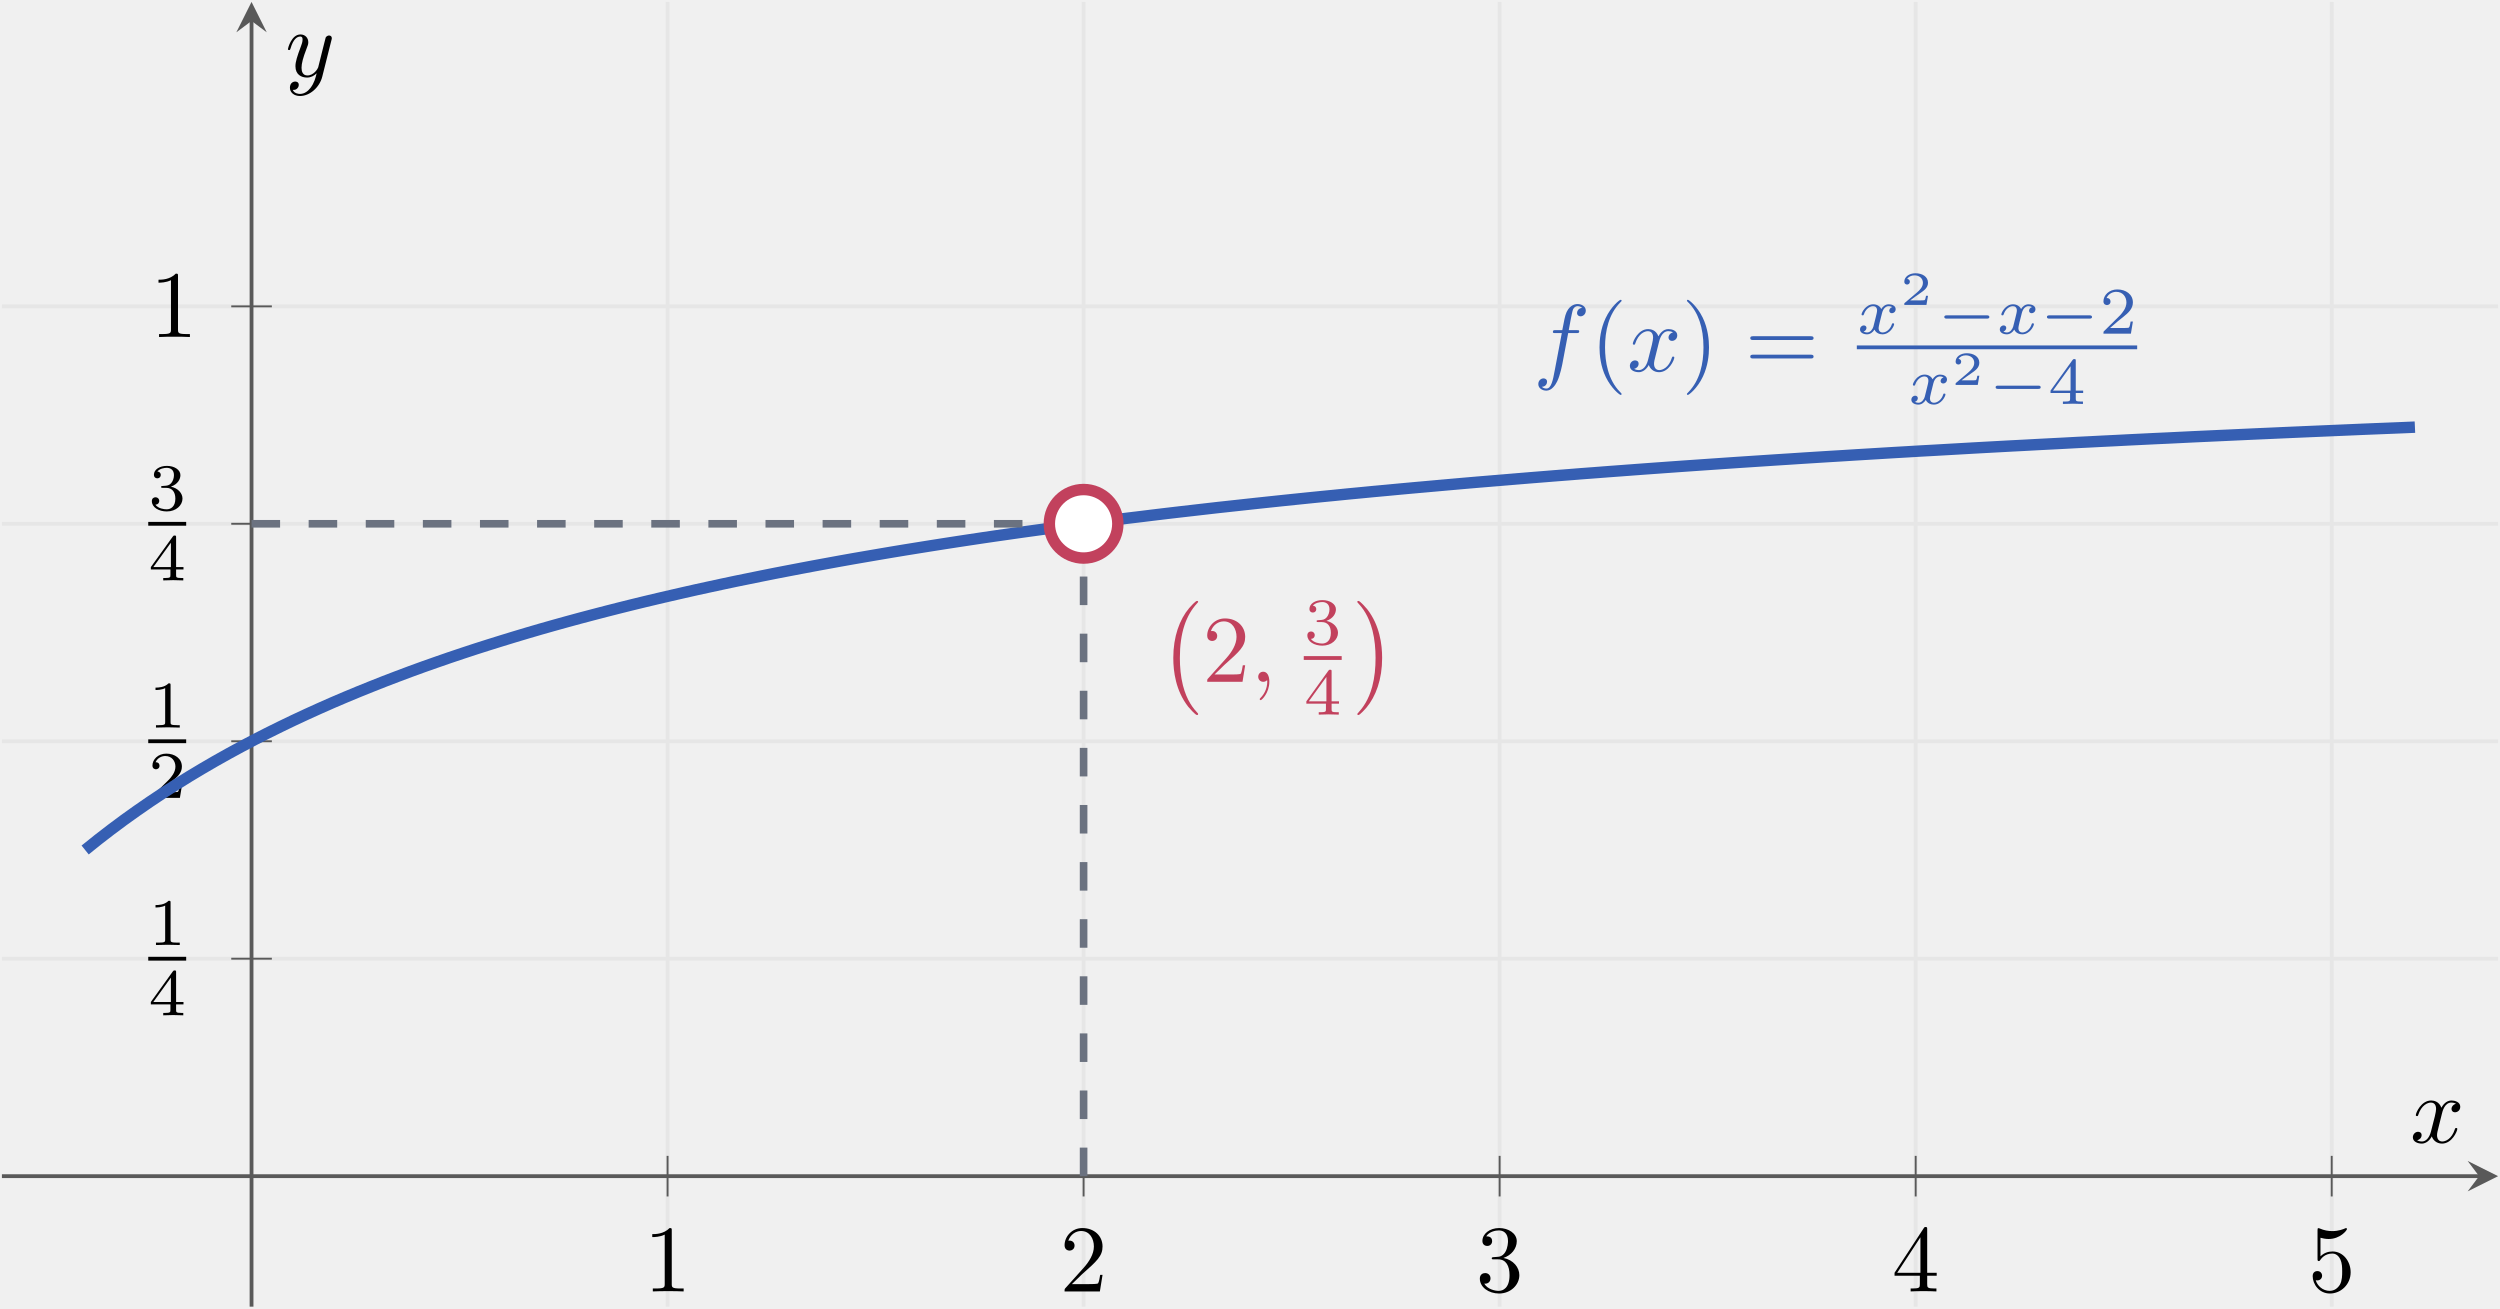
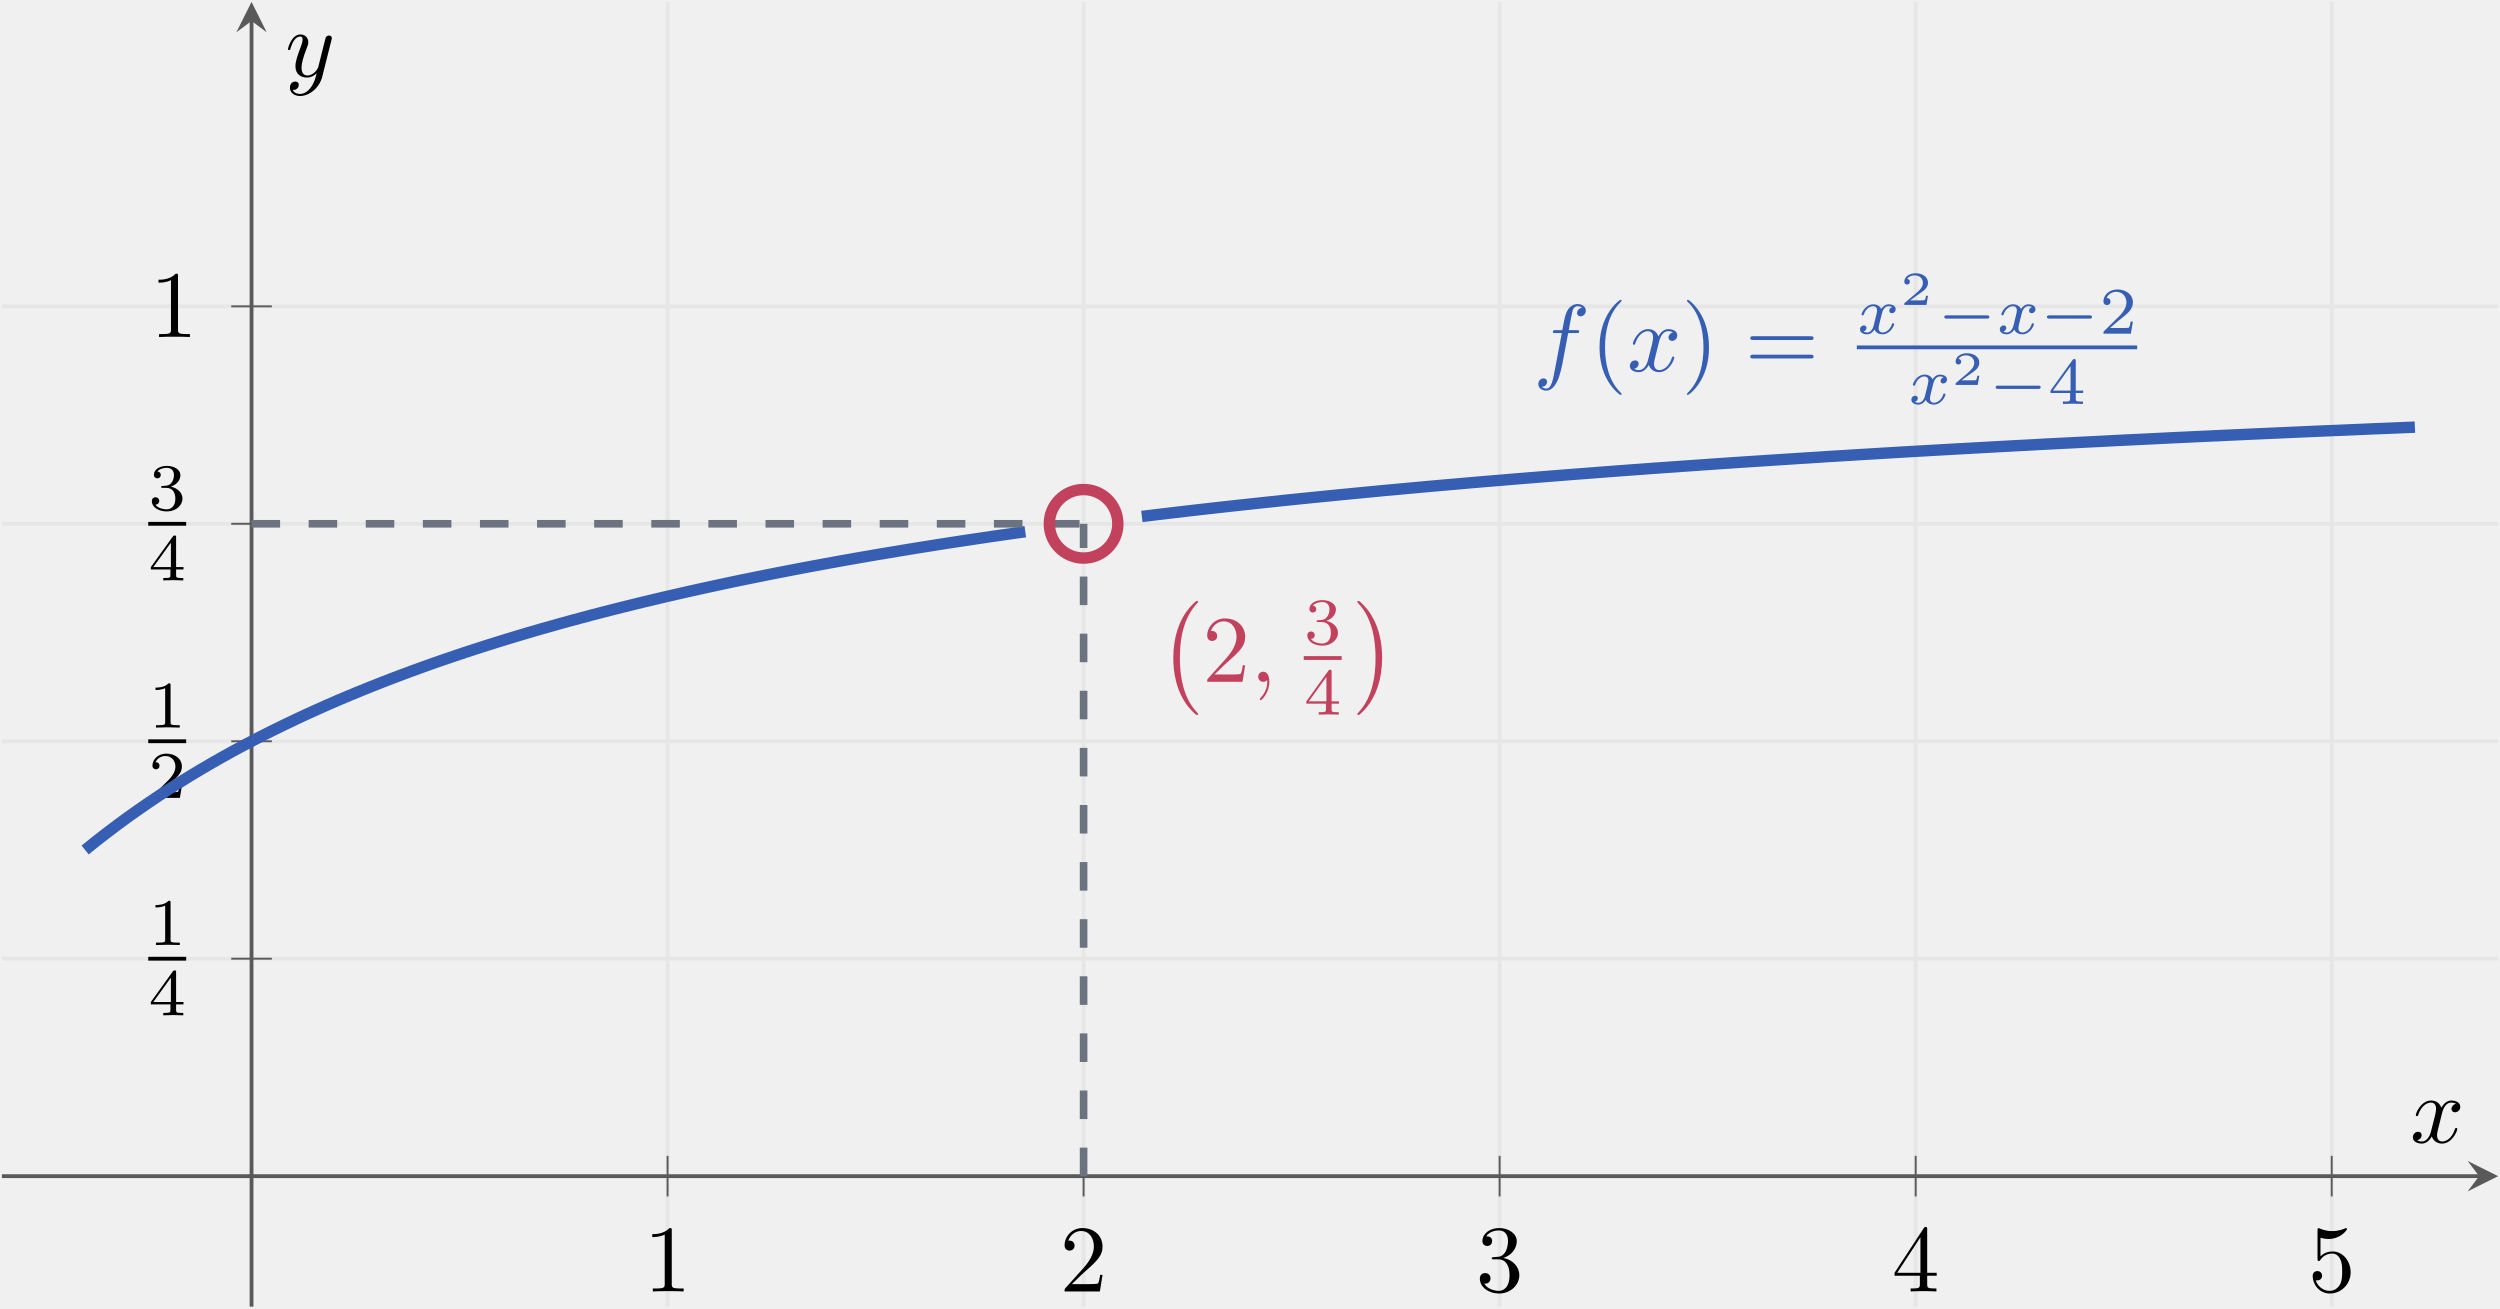
<svg xmlns="http://www.w3.org/2000/svg" xmlns:xlink="http://www.w3.org/1999/xlink" version="1.1" width="261.707pt" height="136.984pt" viewBox="-67.02 -67.019 261.707 136.984">
  <defs>
    <path id="g0-0" d="M5.189-1.576C5.3-1.576 5.467-1.576 5.467-1.743C5.467-1.918 5.307-1.918 5.189-1.918H1.032C.921-1.918 .753-1.918 .753-1.75C.753-1.576 .914-1.576 1.032-1.576H5.189Z" />
    <path id="g1-59" d="M2.022-.01C2.022-.667 1.773-1.056 1.385-1.056C1.056-1.056 .857-.807 .857-.528C.857-.259 1.056 0 1.385 0C1.504 0 1.634-.04 1.733-.13C1.763-.149 1.773-.159 1.783-.159S1.803-.149 1.803-.01C1.803 .727 1.455 1.325 1.126 1.654C1.016 1.763 1.016 1.783 1.016 1.813C1.016 1.883 1.066 1.923 1.116 1.923C1.225 1.923 2.022 1.156 2.022-.01Z" />
    <path id="g1-102" d="M3.656-3.985H4.513C4.712-3.985 4.812-3.985 4.812-4.184C4.812-4.294 4.712-4.294 4.543-4.294H3.716L3.925-5.43C3.965-5.639 4.105-6.346 4.164-6.466C4.254-6.655 4.423-6.804 4.633-6.804C4.672-6.804 4.932-6.804 5.121-6.625C4.682-6.585 4.583-6.237 4.583-6.087C4.583-5.858 4.762-5.738 4.951-5.738C5.21-5.738 5.499-5.958 5.499-6.336C5.499-6.795 5.041-7.024 4.633-7.024C4.294-7.024 3.666-6.844 3.367-5.858C3.308-5.649 3.278-5.549 3.039-4.294H2.351C2.162-4.294 2.052-4.294 2.052-4.105C2.052-3.985 2.142-3.985 2.331-3.985H2.989L2.242-.05C2.062 .917 1.893 1.823 1.375 1.823C1.335 1.823 1.086 1.823 .897 1.644C1.355 1.614 1.445 1.255 1.445 1.106C1.445 .877 1.265 .757 1.076 .757C.817 .757 .528 .976 .528 1.355C.528 1.803 .966 2.042 1.375 2.042C1.923 2.042 2.321 1.455 2.501 1.076C2.819 .448 3.049-.757 3.059-.827L3.656-3.985Z" />
    <path id="g1-120" d="M3.328-3.009C3.387-3.268 3.616-4.184 4.314-4.184C4.364-4.184 4.603-4.184 4.812-4.055C4.533-4.005 4.334-3.756 4.334-3.517C4.334-3.357 4.443-3.168 4.712-3.168C4.932-3.168 5.25-3.347 5.25-3.746C5.25-4.264 4.663-4.403 4.324-4.403C3.746-4.403 3.397-3.875 3.278-3.646C3.029-4.304 2.491-4.403 2.202-4.403C1.166-4.403 .598-3.118 .598-2.869C.598-2.77 .697-2.77 .717-2.77C.797-2.77 .827-2.79 .847-2.879C1.186-3.935 1.843-4.184 2.182-4.184C2.371-4.184 2.72-4.095 2.72-3.517C2.72-3.208 2.55-2.54 2.182-1.146C2.022-.528 1.674-.11 1.235-.11C1.176-.11 .946-.11 .737-.239C.986-.289 1.205-.498 1.205-.777C1.205-1.046 .986-1.126 .837-1.126C.538-1.126 .289-.867 .289-.548C.289-.09 .787 .11 1.225 .11C1.883 .11 2.242-.588 2.271-.648C2.391-.279 2.75 .11 3.347 .11C4.374 .11 4.941-1.176 4.941-1.425C4.941-1.524 4.852-1.524 4.822-1.524C4.732-1.524 4.712-1.484 4.692-1.415C4.364-.349 3.686-.11 3.367-.11C2.979-.11 2.819-.428 2.819-.767C2.819-.986 2.879-1.205 2.989-1.644L3.328-3.009Z" />
    <path id="g1-121" d="M4.842-3.796C4.882-3.935 4.882-3.955 4.882-4.025C4.882-4.204 4.742-4.294 4.593-4.294C4.493-4.294 4.334-4.234 4.244-4.085C4.224-4.035 4.144-3.726 4.105-3.547C4.035-3.288 3.965-3.019 3.905-2.75L3.457-.956C3.417-.807 2.989-.11 2.331-.11C1.823-.11 1.714-.548 1.714-.917C1.714-1.375 1.883-1.993 2.222-2.869C2.381-3.278 2.421-3.387 2.421-3.587C2.421-4.035 2.102-4.403 1.604-4.403C.658-4.403 .289-2.959 .289-2.869C.289-2.77 .389-2.77 .408-2.77C.508-2.77 .518-2.79 .568-2.949C.837-3.885 1.235-4.184 1.574-4.184C1.654-4.184 1.823-4.184 1.823-3.866C1.823-3.616 1.724-3.357 1.654-3.168C1.255-2.112 1.076-1.544 1.076-1.076C1.076-.189 1.704 .11 2.291 .11C2.68 .11 3.019-.06 3.298-.339C3.168 .179 3.049 .667 2.65 1.196C2.391 1.534 2.012 1.823 1.554 1.823C1.415 1.823 .966 1.793 .797 1.405C.956 1.405 1.086 1.405 1.225 1.285C1.325 1.196 1.425 1.066 1.425 .877C1.425 .568 1.156 .528 1.056 .528C.827 .528 .498 .687 .498 1.176C.498 1.674 .936 2.042 1.554 2.042C2.58 2.042 3.606 1.136 3.885 .01L4.842-3.796Z" />
    <path id="g2-120" d="M1.736-.739C1.667-.502 1.437-.126 1.081-.126C1.06-.126 .851-.126 .704-.223C.99-.314 1.011-.565 1.011-.607C1.011-.76 .893-.865 .732-.865C.537-.865 .335-.697 .335-.439C.335-.091 .725 .07 1.067 .07C1.388 .07 1.674-.133 1.848-.425C2.015-.056 2.399 .07 2.678 .07C3.48 .07 3.905-.802 3.905-.997C3.905-1.088 3.815-1.088 3.794-1.088C3.696-1.088 3.689-1.053 3.661-.969C3.515-.488 3.096-.126 2.706-.126C2.427-.126 2.28-.314 2.28-.579C2.28-.76 2.448-1.395 2.643-2.169C2.783-2.706 3.096-2.88 3.327-2.88C3.34-2.88 3.557-2.88 3.703-2.783C3.48-2.72 3.396-2.525 3.396-2.399C3.396-2.246 3.515-2.141 3.675-2.141S4.066-2.273 4.066-2.566C4.066-2.957 3.619-3.075 3.34-3.075C2.992-3.075 2.713-2.845 2.559-2.58C2.434-2.866 2.113-3.075 1.723-3.075C.941-3.075 .495-2.218 .495-2.008C.495-1.918 .593-1.918 .614-1.918C.704-1.918 .711-1.946 .746-2.036C.921-2.58 1.36-2.88 1.702-2.88C1.932-2.88 2.12-2.755 2.12-2.42C2.12-2.28 2.036-1.932 1.974-1.695L1.736-.739Z" />
    <path id="g3-40" d="M3.298 2.391C3.298 2.361 3.298 2.341 3.128 2.172C1.883 .917 1.564-.966 1.564-2.491C1.564-4.224 1.943-5.958 3.168-7.203C3.298-7.323 3.298-7.342 3.298-7.372C3.298-7.442 3.258-7.472 3.198-7.472C3.098-7.472 2.202-6.795 1.614-5.529C1.106-4.433 .986-3.328 .986-2.491C.986-1.714 1.096-.508 1.644 .618C2.242 1.843 3.098 2.491 3.198 2.491C3.258 2.491 3.298 2.461 3.298 2.391Z" />
    <path id="g3-41" d="M2.879-2.491C2.879-3.268 2.77-4.473 2.222-5.599C1.624-6.824 .767-7.472 .667-7.472C.608-7.472 .568-7.432 .568-7.372C.568-7.342 .568-7.323 .757-7.143C1.733-6.157 2.301-4.573 2.301-2.491C2.301-.787 1.933 .966 .697 2.222C.568 2.341 .568 2.361 .568 2.391C.568 2.451 .608 2.491 .667 2.491C.767 2.491 1.664 1.813 2.252 .548C2.76-.548 2.879-1.654 2.879-2.491Z" />
    <path id="g3-49" d="M2.929-6.376C2.929-6.615 2.929-6.635 2.7-6.635C2.082-5.998 1.205-5.998 .887-5.998V-5.689C1.086-5.689 1.674-5.689 2.192-5.948V-.787C2.192-.428 2.162-.309 1.265-.309H.946V0C1.295-.03 2.162-.03 2.56-.03S3.826-.03 4.174 0V-.309H3.856C2.959-.309 2.929-.418 2.929-.787V-6.376Z" />
    <path id="g3-50" d="M1.265-.767L2.321-1.793C3.875-3.168 4.473-3.706 4.473-4.702C4.473-5.838 3.577-6.635 2.361-6.635C1.235-6.635 .498-5.719 .498-4.832C.498-4.274 .996-4.274 1.026-4.274C1.196-4.274 1.544-4.394 1.544-4.802C1.544-5.061 1.365-5.32 1.016-5.32C.936-5.32 .917-5.32 .887-5.31C1.116-5.958 1.654-6.326 2.232-6.326C3.138-6.326 3.567-5.519 3.567-4.702C3.567-3.905 3.068-3.118 2.521-2.501L.608-.369C.498-.259 .498-.239 .498 0H4.194L4.473-1.733H4.224C4.174-1.435 4.105-.996 4.005-.847C3.935-.767 3.278-.767 3.059-.767H1.265Z" />
    <path id="g3-51" d="M2.889-3.507C3.706-3.776 4.284-4.473 4.284-5.26C4.284-6.077 3.407-6.635 2.451-6.635C1.445-6.635 .687-6.037 .687-5.28C.687-4.951 .907-4.762 1.196-4.762C1.504-4.762 1.704-4.981 1.704-5.27C1.704-5.768 1.235-5.768 1.086-5.768C1.395-6.257 2.052-6.386 2.411-6.386C2.819-6.386 3.367-6.167 3.367-5.27C3.367-5.151 3.347-4.573 3.088-4.134C2.79-3.656 2.451-3.626 2.202-3.616C2.122-3.606 1.883-3.587 1.813-3.587C1.733-3.577 1.664-3.567 1.664-3.467C1.664-3.357 1.733-3.357 1.903-3.357H2.341C3.158-3.357 3.527-2.68 3.527-1.704C3.527-.349 2.839-.06 2.401-.06C1.973-.06 1.225-.229 .877-.817C1.225-.767 1.534-.986 1.534-1.365C1.534-1.724 1.265-1.923 .976-1.923C.737-1.923 .418-1.783 .418-1.345C.418-.438 1.345 .219 2.431 .219C3.646 .219 4.553-.687 4.553-1.704C4.553-2.521 3.925-3.298 2.889-3.507Z" />
    <path id="g3-52" d="M2.929-1.644V-.777C2.929-.418 2.909-.309 2.172-.309H1.963V0C2.371-.03 2.889-.03 3.308-.03S4.254-.03 4.663 0V-.309H4.453C3.716-.309 3.696-.418 3.696-.777V-1.644H4.692V-1.953H3.696V-6.486C3.696-6.685 3.696-6.745 3.537-6.745C3.447-6.745 3.417-6.745 3.337-6.625L.279-1.953V-1.644H2.929ZM2.989-1.953H.558L2.989-5.669V-1.953Z" />
    <path id="g3-53" d="M4.473-2.002C4.473-3.188 3.656-4.184 2.58-4.184C2.102-4.184 1.674-4.025 1.315-3.676V-5.619C1.514-5.559 1.843-5.489 2.162-5.489C3.387-5.489 4.085-6.396 4.085-6.526C4.085-6.585 4.055-6.635 3.985-6.635C3.975-6.635 3.955-6.635 3.905-6.605C3.706-6.516 3.218-6.316 2.55-6.316C2.152-6.316 1.694-6.386 1.225-6.595C1.146-6.625 1.126-6.625 1.106-6.625C1.006-6.625 1.006-6.545 1.006-6.386V-3.437C1.006-3.258 1.006-3.178 1.146-3.178C1.215-3.178 1.235-3.208 1.275-3.268C1.385-3.427 1.753-3.965 2.56-3.965C3.078-3.965 3.328-3.507 3.407-3.328C3.567-2.959 3.587-2.57 3.587-2.072C3.587-1.724 3.587-1.126 3.347-.707C3.108-.319 2.74-.06 2.281-.06C1.554-.06 .986-.588 .817-1.176C.847-1.166 .877-1.156 .986-1.156C1.315-1.156 1.484-1.405 1.484-1.644S1.315-2.132 .986-2.132C.847-2.132 .498-2.062 .498-1.604C.498-.747 1.186 .219 2.301 .219C3.457 .219 4.473-.737 4.473-2.002Z" />
    <path id="g3-61" d="M6.844-3.258C6.994-3.258 7.183-3.258 7.183-3.457S6.994-3.656 6.854-3.656H.887C.747-3.656 .558-3.656 .558-3.457S.747-3.258 .897-3.258H6.844ZM6.854-1.325C6.994-1.325 7.183-1.325 7.183-1.524S6.994-1.724 6.844-1.724H.897C.747-1.724 .558-1.724 .558-1.524S.747-1.325 .887-1.325H6.854Z" />
    <path id="g4-49" d="M2.336-4.435C2.336-4.624 2.322-4.631 2.127-4.631C1.681-4.191 1.046-4.184 .76-4.184V-3.933C.928-3.933 1.388-3.933 1.771-4.129V-.572C1.771-.342 1.771-.251 1.074-.251H.809V0C.934-.007 1.792-.028 2.05-.028C2.267-.028 3.145-.007 3.299 0V-.251H3.034C2.336-.251 2.336-.342 2.336-.572V-4.435Z" />
    <path id="g4-50" d="M3.522-1.269H3.285C3.264-1.116 3.194-.704 3.103-.635C3.048-.593 2.511-.593 2.413-.593H1.13C1.862-1.241 2.106-1.437 2.525-1.764C3.041-2.176 3.522-2.608 3.522-3.271C3.522-4.115 2.783-4.631 1.89-4.631C1.025-4.631 .439-4.024 .439-3.382C.439-3.027 .739-2.992 .809-2.992C.976-2.992 1.179-3.11 1.179-3.361C1.179-3.487 1.13-3.731 .767-3.731C.983-4.226 1.458-4.38 1.785-4.38C2.483-4.38 2.845-3.836 2.845-3.271C2.845-2.664 2.413-2.183 2.19-1.932L.509-.272C.439-.209 .439-.195 .439 0H3.313L3.522-1.269Z" />
    <path id="g4-51" d="M1.904-2.329C2.448-2.329 2.838-1.953 2.838-1.206C2.838-.342 2.336-.084 1.932-.084C1.653-.084 1.039-.16 .746-.572C1.074-.586 1.151-.816 1.151-.962C1.151-1.186 .983-1.346 .767-1.346C.572-1.346 .377-1.227 .377-.941C.377-.286 1.102 .139 1.946 .139C2.915 .139 3.585-.509 3.585-1.206C3.585-1.75 3.138-2.294 2.371-2.455C3.103-2.72 3.368-3.243 3.368-3.668C3.368-4.219 2.734-4.631 1.96-4.631S.593-4.254 .593-3.696C.593-3.459 .746-3.327 .955-3.327C1.172-3.327 1.311-3.487 1.311-3.682C1.311-3.884 1.172-4.031 .955-4.045C1.2-4.352 1.681-4.428 1.939-4.428C2.253-4.428 2.692-4.275 2.692-3.668C2.692-3.375 2.594-3.055 2.413-2.838C2.183-2.573 1.988-2.559 1.639-2.538C1.465-2.525 1.451-2.525 1.416-2.518C1.402-2.518 1.346-2.504 1.346-2.427C1.346-2.329 1.409-2.329 1.527-2.329H1.904Z" />
    <path id="g4-52" d="M3.689-1.144V-1.395H2.915V-4.505C2.915-4.652 2.915-4.7 2.762-4.7C2.678-4.7 2.65-4.7 2.58-4.603L.272-1.395V-1.144H2.322V-.572C2.322-.335 2.322-.251 1.757-.251H1.569V0C1.918-.014 2.364-.028 2.615-.028C2.873-.028 3.32-.014 3.668 0V-.251H3.48C2.915-.251 2.915-.335 2.915-.572V-1.144H3.689ZM2.371-3.947V-1.395H.53L2.371-3.947Z" />
    <path id="g5-50" d="M2.934-.961H2.725C2.71-.867 2.66-.558 2.58-.508C2.54-.478 2.122-.478 2.047-.478H1.071C1.4-.722 1.768-1.001 2.067-1.2C2.516-1.509 2.934-1.798 2.934-2.326C2.934-2.964 2.331-3.318 1.619-3.318C.946-3.318 .453-2.929 .453-2.441C.453-2.182 .672-2.137 .742-2.137C.877-2.137 1.036-2.227 1.036-2.431C1.036-2.61 .907-2.71 .752-2.725C.892-2.949 1.181-3.098 1.514-3.098C1.998-3.098 2.401-2.809 2.401-2.321C2.401-1.903 2.112-1.584 1.729-1.26L.513-.229C.463-.184 .458-.184 .453-.149V0H2.77L2.934-.961Z" />
    <path id="g6-0" d="M4.115 11.447C4.115 11.407 4.095 11.387 4.075 11.357C3.616 10.869 2.939 10.062 2.521 8.438C2.291 7.532 2.202 6.506 2.202 5.579C2.202 2.959 2.829 1.126 4.025-.169C4.115-.259 4.115-.279 4.115-.299C4.115-.399 4.035-.399 3.995-.399C3.846-.399 3.308 .199 3.178 .349C2.162 1.554 1.514 3.347 1.514 5.569C1.514 6.984 1.763 8.986 3.068 10.67C3.168 10.79 3.816 11.547 3.995 11.547C4.035 11.547 4.115 11.547 4.115 11.447Z" />
    <path id="g6-1" d="M3.039 5.579C3.039 4.164 2.79 2.162 1.484 .478C1.385 .359 .737-.399 .558-.399C.508-.399 .438-.379 .438-.299C.438-.259 .458-.229 .498-.199C.976 .319 1.624 1.126 2.032 2.71C2.262 3.616 2.351 4.643 2.351 5.569C2.351 6.575 2.262 7.592 2.002 8.568C1.624 9.963 1.036 10.76 .528 11.318C.438 11.407 .438 11.427 .438 11.447C.438 11.527 .508 11.547 .558 11.547C.707 11.547 1.255 10.939 1.375 10.8C2.391 9.594 3.039 7.801 3.039 5.579Z" />
  </defs>
  <g id="page1">
    <path d="M2.863 69.766V-66.82M46.414 69.766V-66.82M89.965 69.766V-66.82M133.519 69.766V-66.82M177.071 69.766V-66.82" stroke="#e6e6e6" fill="none" stroke-width=".399" stroke-miterlimit="10" />
    <path d="M-66.82 33.34H194.488M-66.82 10.578H194.488M-66.82-12.188H194.488M-66.82-34.949H194.488" stroke="#e6e6e6" fill="none" stroke-width=".399" stroke-miterlimit="10" />
    <path d="M2.863 58.23V53.98M46.414 58.23V53.98M89.965 58.23V53.98M133.519 58.23V53.98M177.071 58.23V53.98" stroke="#595959" fill="none" stroke-width=".199" stroke-miterlimit="10" />
    <path d="M-42.812 33.34H-38.562M-42.812 10.578H-38.562M-42.812-12.188H-38.562M-42.812-34.949H-38.562" stroke="#595959" fill="none" stroke-width=".199" stroke-miterlimit="10" />
    <path d="M-66.82 56.105H192.496" stroke="#595959" fill="none" stroke-width=".399" stroke-miterlimit="10" />
    <path d="M194.489 56.105L191.301 54.512L192.497 56.105L191.301 57.699" fill="#595959" />
    <path d="M-40.688 69.766V-64.828" stroke="#595959" fill="none" stroke-width=".399" stroke-miterlimit="10" />
    <path d="M-40.688-66.82L-42.281-63.633L-40.688-64.828L-39.094-63.633" fill="#595959" />
    <g transform="matrix(1 0 0 1 66.99262 .1358)">
      <use x="-66.62" y="68.036" xlink:href="#g3-49" />
    </g>
    <g transform="matrix(1 0 0 1 110.5442 .1358)">
      <use x="-66.62" y="68.036" xlink:href="#g3-50" />
    </g>
    <g transform="matrix(1 0 0 1 154.0958 .1358)">
      <use x="-66.62" y="68.036" xlink:href="#g3-51" />
    </g>
    <g transform="matrix(1 0 0 1 197.6472 .1358)">
      <use x="-66.62" y="68.036" xlink:href="#g3-52" />
    </g>
    <g transform="matrix(1 0 0 1 241.1992 .1358)">
      <use x="-66.62" y="68.036" xlink:href="#g3-53" />
    </g>
    <g transform="matrix(1 0 0 1 13.9238 -32.2034)">
      <use x="-65.425" y="64.113" xlink:href="#g4-49" />
    </g>
    <rect x="-65.425" y="65.346" height=".398" width="3.971" transform="matrix(1 0 0 1 13.9238 -32.2034)" />
    <g transform="matrix(1 0 0 1 13.9238 -32.2034)">
      <use x="-65.425" y="71.471" xlink:href="#g4-52" />
    </g>
    <g transform="matrix(1 0 0 1 13.9238 -54.9673)">
      <use x="-65.425" y="64.113" xlink:href="#g4-49" />
    </g>
    <rect x="-65.425" y="65.346" height=".398" width="3.971" transform="matrix(1 0 0 1 13.9238 -54.9673)" />
    <g transform="matrix(1 0 0 1 13.9238 -54.9673)">
      <use x="-65.425" y="71.471" xlink:href="#g4-50" />
    </g>
    <g transform="matrix(1 0 0 1 13.9238 -77.73121)">
      <use x="-65.425" y="64.113" xlink:href="#g4-51" />
    </g>
    <rect x="-65.425" y="65.346" height=".398" width="3.971" transform="matrix(1 0 0 1 13.9238 -77.73121)" />
    <g transform="matrix(1 0 0 1 13.9238 -77.73121)">
      <use x="-65.425" y="71.471" xlink:href="#g4-52" />
    </g>
    <g transform="matrix(1 0 0 1 15.3047 -99.7756)">
      <use x="-66.62" y="68.036" xlink:href="#g3-49" />
    </g>
-     <path d="M-58.109 21.961L-56.746 20.867L-55.383 19.816L-54.023 18.805L-52.66 17.832L-51.297 16.891L-49.934 15.984L-48.57 15.109L-47.211 14.262L-45.848 13.445L-44.484 12.652L-43.121 11.887L-41.758 11.145L-40.398 10.426L-39.035 9.73L-37.672 9.055L-36.309 8.398L-34.945 7.762L-33.582 7.144L-32.223 6.543L-30.859 5.961L-29.496 5.394L-28.133 4.844L-26.77 4.305L-25.41 3.785L-24.047 3.273L-22.684 2.777L-21.32 2.297L-19.957 1.824L-18.598 1.367L-17.234 .918L-15.871 .484L-14.508 .059L-13.145-.359L-11.785-.766L-10.422-1.164L-9.059-1.551L-7.695-1.93L-6.332-2.301L-4.973-2.66L-3.609-3.016L-2.246-3.363L-.883-3.703L.48-4.035L1.84-4.359L3.203-4.676L4.566-4.988L5.93-5.297L7.293-5.594L8.652-5.887L10.016-6.176L11.379-6.453L12.742-6.731L14.105-7.004L15.465-7.266L16.828-7.527L18.191-7.785L19.555-8.035L20.918-8.285L22.277-8.527L23.641-8.762L25.004-8.996L26.367-9.227L27.73-9.453L29.09-9.672L30.453-9.891L31.816-10.105L33.18-10.316L34.542-10.523L35.903-10.727L37.266-10.926L38.629-11.121L39.992-11.316L41.355-11.504L42.715-11.691L44.078-11.875L45.441-12.059L46.804-12.238L48.167-12.414L49.528-12.586L50.891-12.758L52.254-12.922L53.617-13.09L54.98-13.254L56.34-13.414L57.703-13.57L59.066-13.727L60.429-13.883L61.792-14.031L63.157-14.18L64.516-14.328L65.879-14.473L67.243-14.617L68.606-14.758L69.969-14.898L71.329-15.035L72.692-15.168L74.055-15.305L75.418-15.434L76.781-15.566L78.141-15.691L79.504-15.82L80.868-15.945L82.231-16.066L83.594-16.188L84.954-16.309L86.317-16.43L87.68-16.547L89.043-16.66L90.406-16.773L91.766-16.887L93.129-17L94.493-17.109L95.856-17.219L97.219-17.324L98.579-17.434L99.942-17.535L101.305-17.641L102.668-17.742L104.031-17.844L105.391-17.945L106.754-18.043L108.118-18.141L109.481-18.238L110.844-18.332L112.204-18.426L113.567-18.52L114.93-18.613L116.293-18.703L117.656-18.793L119.016-18.883L120.379-18.969L121.743-19.059L123.106-19.145L124.469-19.23L125.829-19.312L127.192-19.398L128.554-19.48L129.917-19.562L131.281-19.645L132.641-19.723L134.004-19.805L135.368-19.879L136.731-19.957L138.094-20.035L139.453-20.113L140.816-20.188L142.179-20.262L143.542-20.336L144.906-20.406L146.266-20.48L147.629-20.551L148.993-20.621L150.356-20.695L151.719-20.762L153.078-20.832L154.441-20.898L155.804-20.969L157.167-21.035L158.531-21.102L159.894-21.164L161.254-21.23L162.618-21.297L163.981-21.359L165.344-21.422L166.707-21.484L168.066-21.547L169.429-21.609L170.792-21.668L172.156-21.73L173.519-21.789L174.879-21.848L176.243-21.906L177.606-21.965L178.969-22.023L180.332-22.082L181.691-22.137L183.054-22.191L184.417-22.246L185.781-22.305" stroke="#365fb3" fill="none" stroke-width="1.196" stroke-miterlimit="10" />
+     <path d="M-58.109 21.961L-57.004 21.07L-55.898 20.211L-54.793 19.375L-53.688 18.562L-52.578 17.777L-51.473 17.012L-50.367 16.27L-49.262 15.547L-48.156 14.848L-47.051 14.164L-45.945 13.5L-44.84 12.855L-43.734 12.227L-42.629 11.613L-41.52 11.016L-40.414 10.438L-39.309 9.867L-38.203 9.316L-37.098 8.777L-35.992 8.25L-34.887 7.734L-33.781 7.234L-32.676 6.742L-31.57 6.262L-30.461 5.793L-29.355 5.336L-28.25 4.891L-27.145 4.453L-26.039 4.023L-24.934 3.606L-23.828 3.195L-22.723 2.793L-21.617 2.398L-20.512 2.016L-19.402 1.637L-18.297 1.266L-17.191 .906L-16.086 .551L-14.98 .203L-13.875-.137L-12.77-.473L-11.664-.801L-10.559-1.125L-9.453-1.438L-8.344-1.75L-7.238-2.055L-6.133-2.352L-5.027-2.648L-3.922-2.934L-2.816-3.219L-1.711-3.496L-.606-3.769L.5-4.039L1.605-4.301L2.715-4.562L3.82-4.816L4.926-5.07L6.031-5.316L7.137-5.559L8.242-5.797L9.348-6.035L10.453-6.266L11.559-6.492L12.668-6.715L13.773-6.938L14.879-7.152L15.984-7.367L17.09-7.578L18.195-7.785L19.301-7.988L20.406-8.191L21.512-8.391L22.617-8.586L23.727-8.777L24.832-8.969L25.938-9.152L27.043-9.336L28.148-9.52L29.254-9.699L30.359-9.875L31.465-10.051L32.57-10.223L33.675-10.391L34.785-10.559L35.891-10.723L36.996-10.887L38.102-11.047L39.206-11.203L40.312-11.359" stroke="#365fb3" fill="none" stroke-width="1.196" stroke-miterlimit="10" />
+     <path d="M52.511-12.957L54.008-13.137L55.508-13.316L57.004-13.492L58.499-13.664L59.999-13.832L61.496-14L62.992-14.164L64.493-14.324L65.989-14.484L67.484-14.645L68.984-14.797L70.481-14.949L71.977-15.098L73.477-15.246L74.972-15.391L76.469-15.535L77.965-15.68L79.465-15.816L80.96-15.953L82.457-16.09L83.957-16.223L85.454-16.352L86.95-16.484L88.45-16.613L89.945-16.734L91.442-16.863L92.942-16.984L94.438-17.105L95.933-17.223L97.433-17.344L98.93-17.457L100.425-17.574L101.925-17.688L103.421-17.801L104.918-17.91L106.418-18.02L107.915-18.125L109.41-18.23L110.91-18.336L112.406-18.441L113.903-18.543L115.403-18.645L116.898-18.742L118.394-18.84L119.891-18.938L121.391-19.035L122.886-19.129L124.382-19.227L125.882-19.316L127.379-19.41L128.875-19.5L130.375-19.59L131.871-19.68L133.368-19.766L134.868-19.852L136.363-19.938L137.859-20.023L139.359-20.105L140.856-20.188L142.351-20.27L143.851-20.352L145.347-20.43L146.844-20.512L148.344-20.59L149.839-20.664L151.335-20.742L152.835-20.816L154.332-20.895L155.828-20.969L157.328-21.039L158.825-21.113L160.321-21.188L161.816-21.258L163.316-21.328L164.812-21.395L166.309-21.465L167.809-21.535L169.304-21.602L170.8-21.668L172.3-21.734L173.797-21.801L175.292-21.867L176.792-21.93L178.29-21.992L179.786-22.055L181.286-22.121L182.781-22.18L184.278-22.242L185.778-22.305" stroke="#365fb3" fill="none" stroke-width="1.196" stroke-miterlimit="10" />
    <path d="M46.414 56.105V-12.188" stroke="#6b7280" fill="none" stroke-width=".797" stroke-miterlimit="10" stroke-dasharray="2.989 2.989" />
    <path d="M-40.688-12.188H46.414" stroke="#6b7280" fill="none" stroke-width=".797" stroke-miterlimit="10" stroke-dasharray="2.989 2.989" />
    <g fill="#365fb3" transform="matrix(1 0 0 1 160.1062 -96.2024)">
      <use x="-66.62" y="68.036" xlink:href="#g1-102" />
      <use x="-60.67" y="68.036" xlink:href="#g3-40" />
      <use x="-56.796" y="68.036" xlink:href="#g1-120" />
      <use x="-51.102" y="68.036" xlink:href="#g3-41" />
      <use x="-44.46" y="68.036" xlink:href="#g3-61" />
      <use x="-32.749" y="64.113" xlink:href="#g2-120" />
      <use x="-28.231" y="61.107" xlink:href="#g5-50" />
      <use x="-24.343" y="64.113" xlink:href="#g0-0" />
      <use x="-18.116" y="64.113" xlink:href="#g2-120" />
      <use x="-13.598" y="64.113" xlink:href="#g0-0" />
      <use x="-7.371" y="64.113" xlink:href="#g4-50" />
    </g>
    <rect x="-32.749" y="65.346" height=".398" width="29.348" transform="matrix(1 0 0 1 160.1062 -96.2024)" fill="#365fb3" />
    <g fill="#365fb3" transform="matrix(1 0 0 1 160.1062 -96.2024)">
      <use x="-27.376" y="71.471" xlink:href="#g2-120" />
      <use x="-22.859" y="69.479" xlink:href="#g5-50" />
      <use x="-18.97" y="71.471" xlink:href="#g0-0" />
      <use x="-12.744" y="71.471" xlink:href="#g4-52" />
    </g>
    <g fill="#c2415d" transform="matrix(1 0 0 1 120.9098 -63.68106)">
      <use x="-66.62" y="59.966" xlink:href="#g6-0" />
      <use x="-62.054" y="68.036" xlink:href="#g3-50" />
      <use x="-57.073" y="68.036" xlink:href="#g1-59" />
      <use x="-51.449" y="64.113" xlink:href="#g4-51" />
    </g>
    <rect x="-51.449" y="65.346" height=".398" width="3.971" transform="matrix(1 0 0 1 120.9098 -63.68106)" fill="#c2415d" />
    <g fill="#c2415d" transform="matrix(1 0 0 1 120.9098 -63.68106)">
      <use x="-51.449" y="71.471" xlink:href="#g4-52" />
      <use x="-46.283" y="59.966" xlink:href="#g6-1" />
    </g>
-     <path d="M49.999-12.188C49.999-14.168 48.395-15.773 46.414-15.773C44.434-15.773 42.828-14.168 42.828-12.188S44.434-8.598 46.414-8.598C48.395-8.598 49.999-10.207 49.999-12.188Z" fill="#fff" />
    <path d="M49.999-12.188C49.999-14.168 48.395-15.773 46.414-15.773C44.434-15.773 42.828-14.168 42.828-12.188S44.434-8.598 46.414-8.598C48.395-8.598 49.999-10.207 49.999-12.188Z" stroke="#c2415d" fill="none" stroke-width="1.196" stroke-miterlimit="10" />
    <g transform="matrix(1 0 0 1 251.8962 -15.4499)">
      <use x="-66.62" y="68.036" xlink:href="#g1-120" />
    </g>
    <g transform="matrix(1 0 0 1 29.4515 -127.046)">
      <use x="-66.62" y="68.036" xlink:href="#g1-121" />
    </g>
  </g>
</svg>
